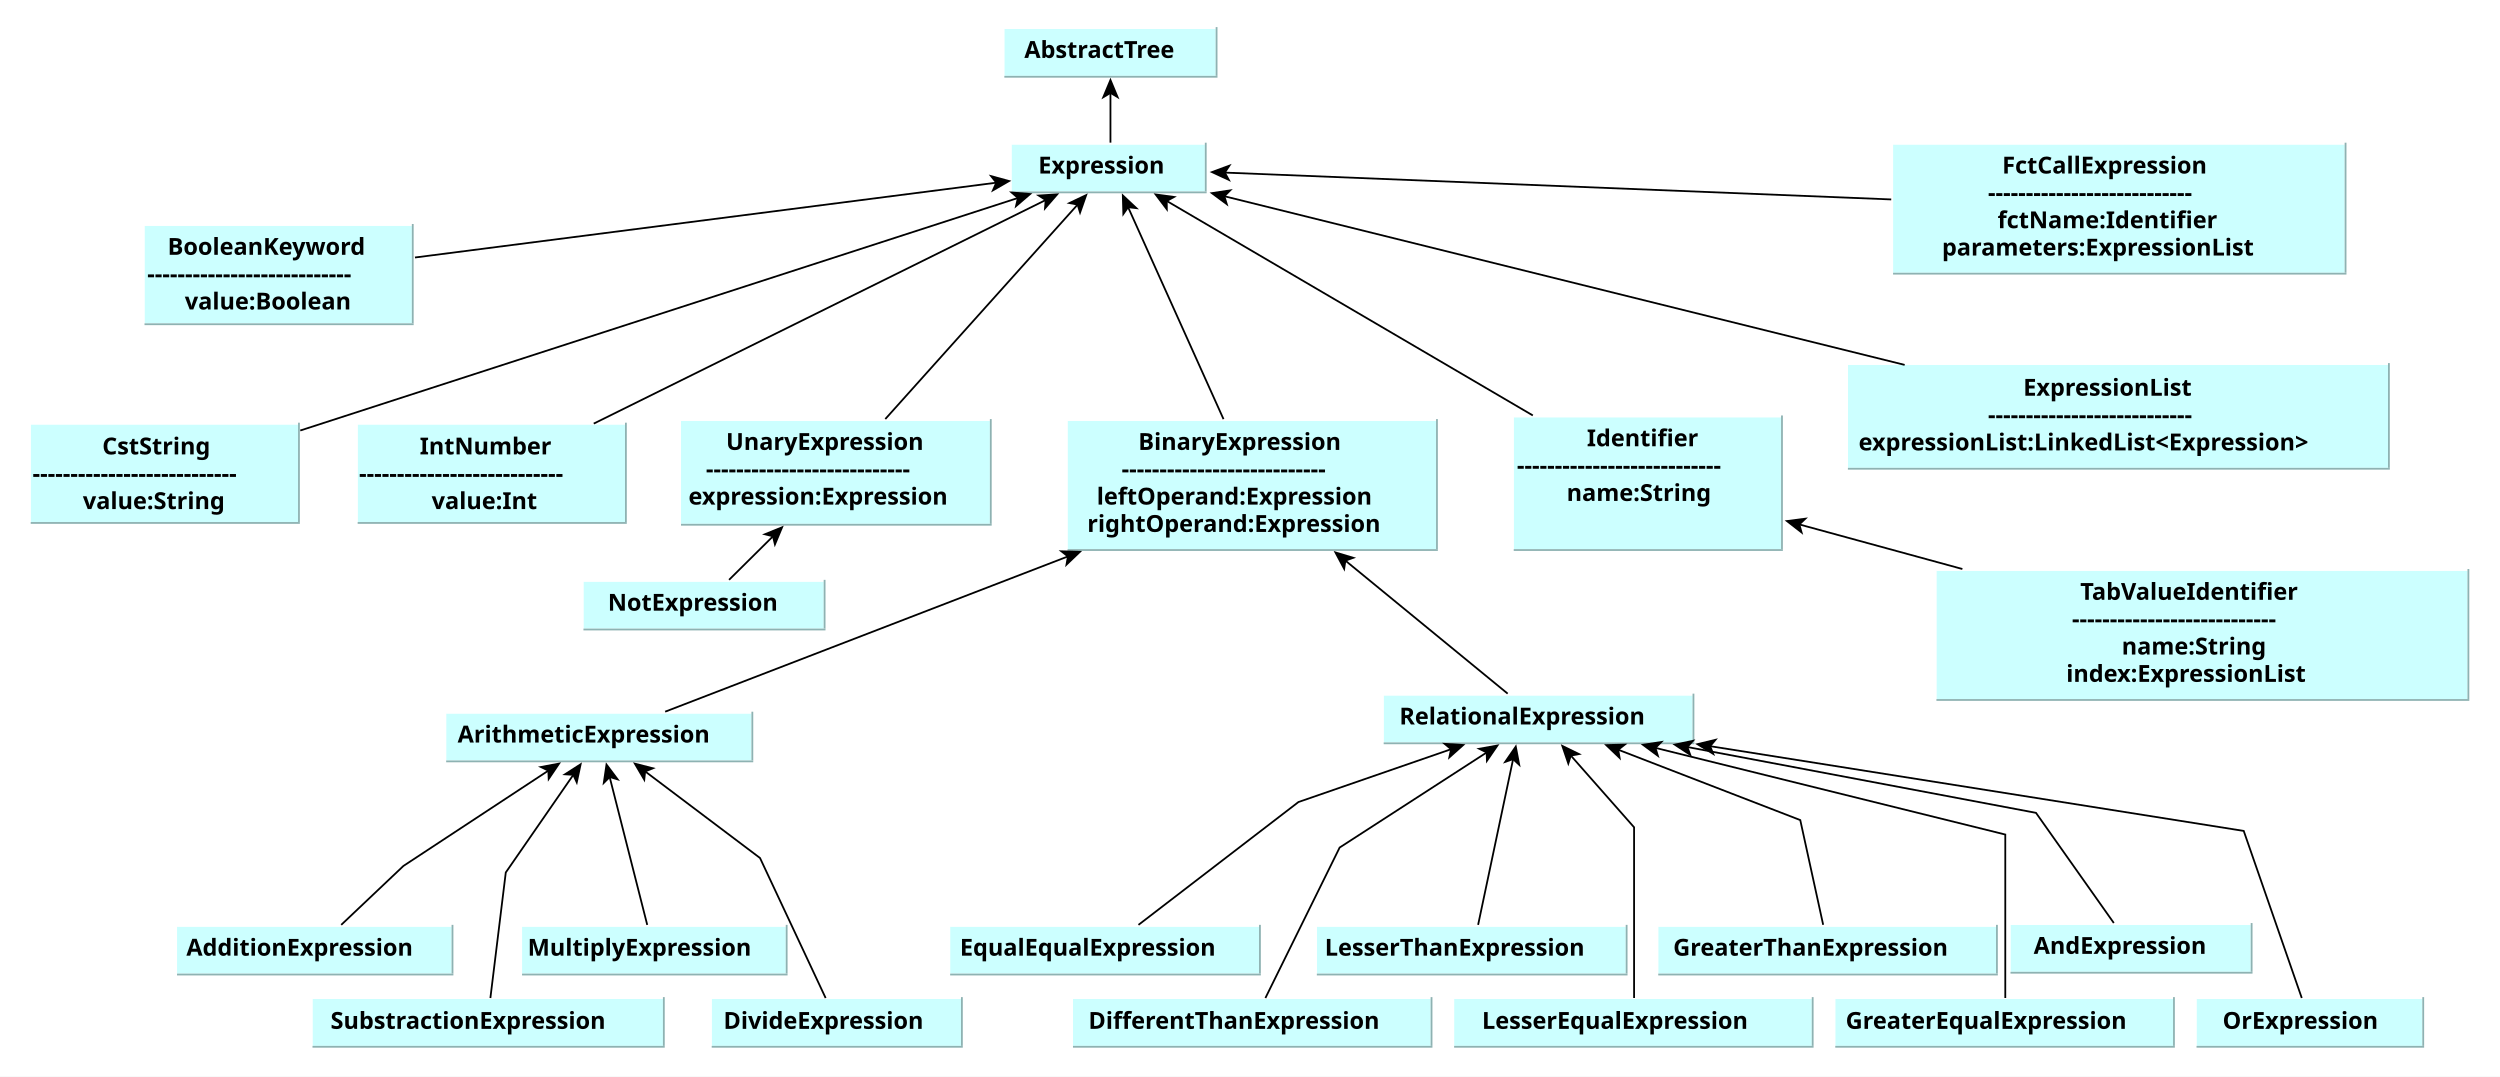
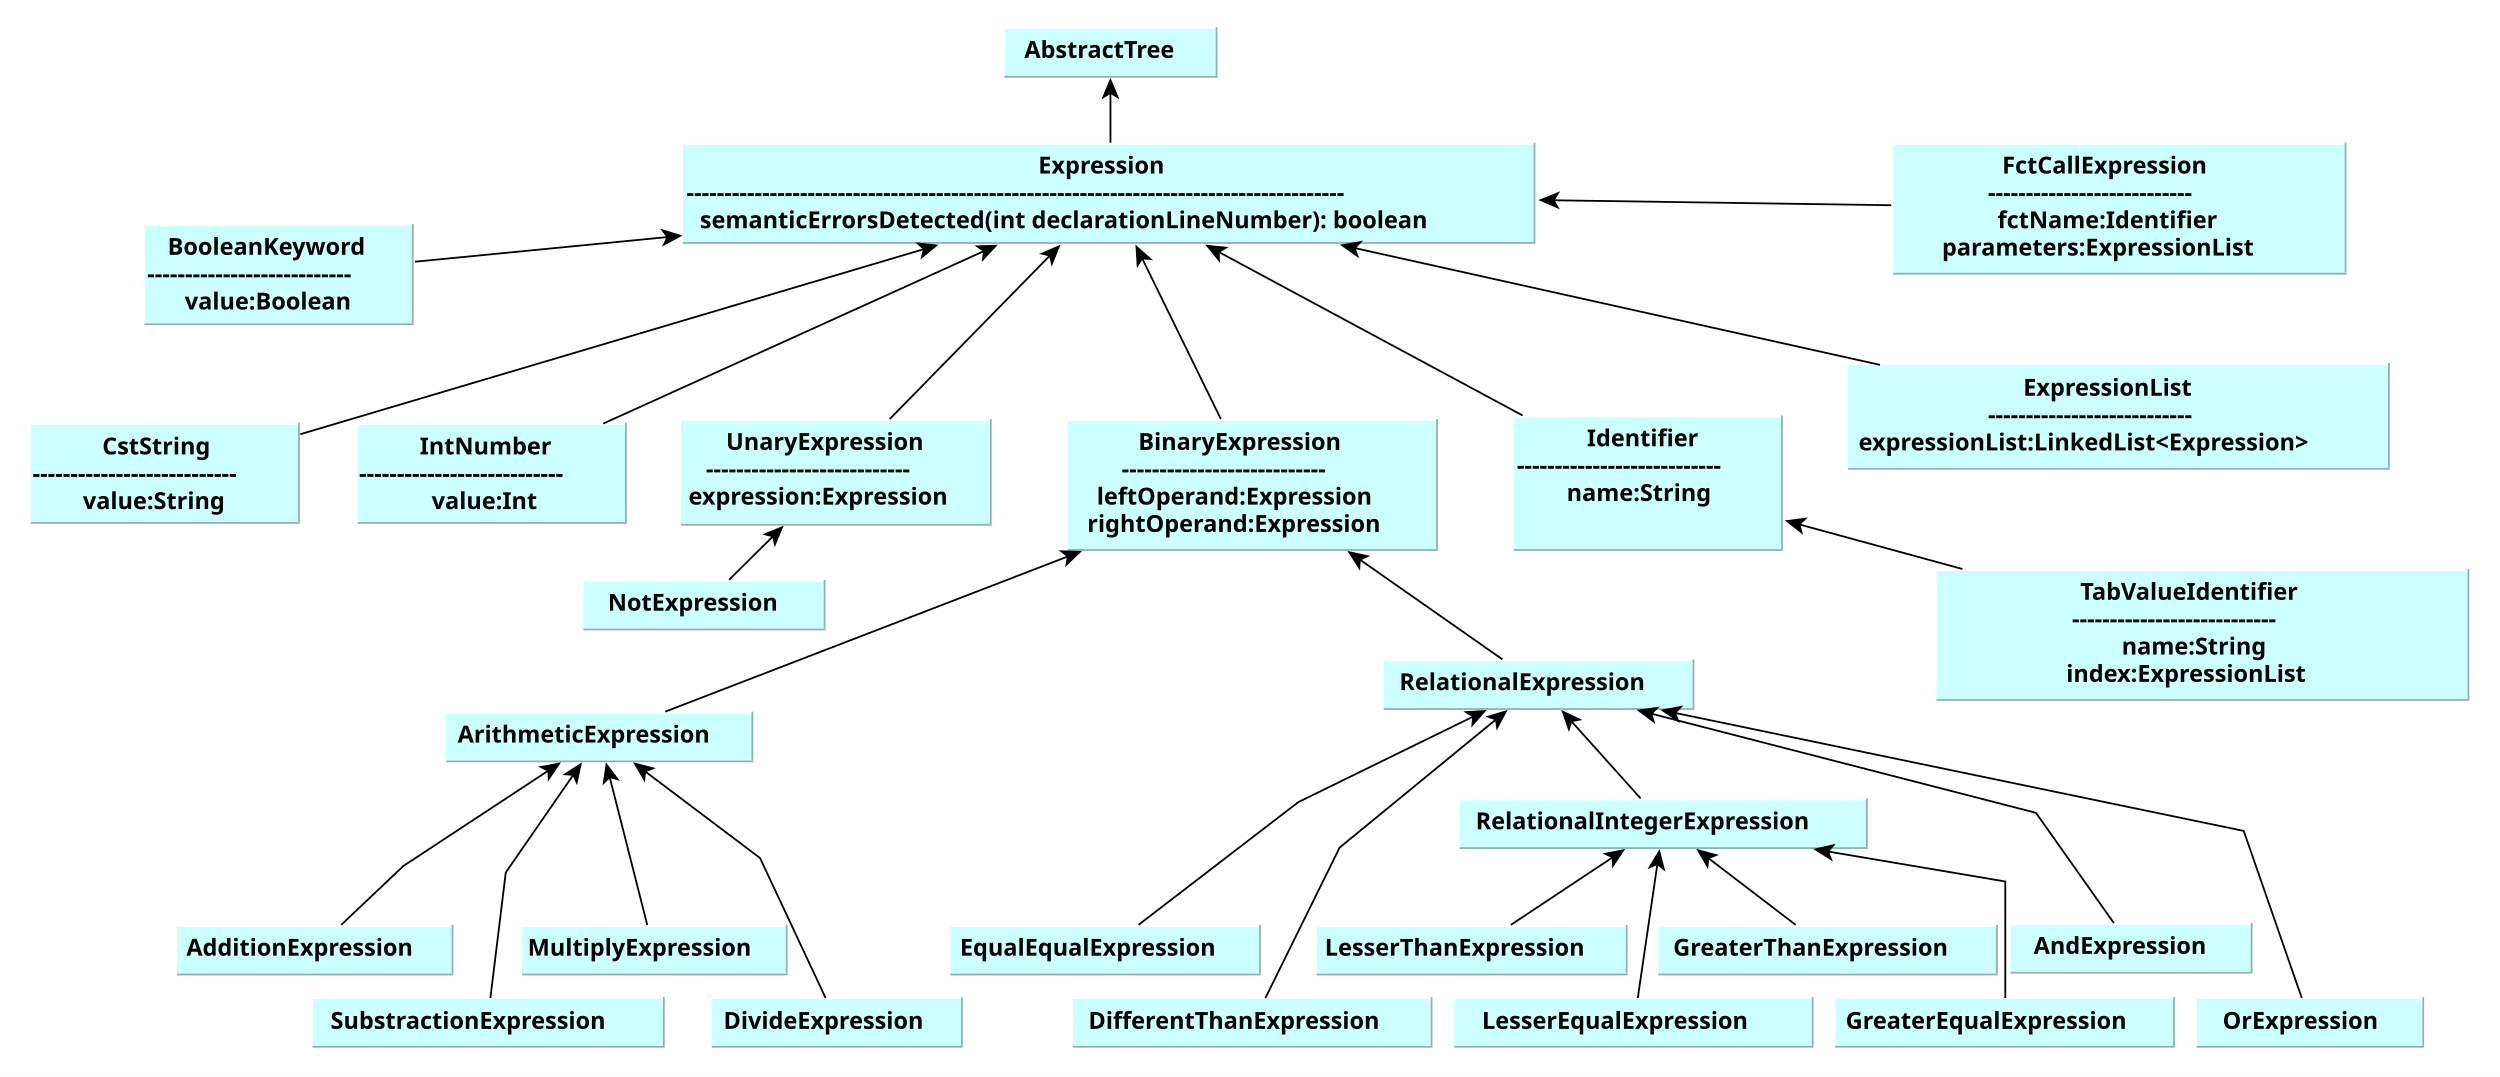
<svg xmlns="http://www.w3.org/2000/svg" fill-opacity="1" color-rendering="auto" color-interpolation="auto" text-rendering="auto" stroke="black" stroke-linecap="square" width="1384" stroke-miterlimit="10" shape-rendering="auto" stroke-opacity="1" fill="black" stroke-dasharray="none" font-weight="normal" stroke-width="1" height="596" font-family="'Dialog'" font-style="normal" stroke-linejoin="miter" font-size="12px" stroke-dashoffset="0" image-rendering="auto">
  <defs id="genericDefs" />
  <g>
    <defs id="defs1">
      <clipPath clipPathUnits="userSpaceOnUse" id="clipPath1">
        <path d="M0 0 L1384 0 L1384 596 L0 596 L0 0 Z" />
      </clipPath>
      <clipPath clipPathUnits="userSpaceOnUse" id="clipPath2">
        <path d="M-355 54 L1029 54 L1029 650 L-355 650 L-355 54 Z" />
      </clipPath>
      <clipPath clipPathUnits="userSpaceOnUse" id="clipPath3">
        <path d="M200 69 L200 97 L319 97 L319 69 Z" />
      </clipPath>
      <clipPath clipPathUnits="userSpaceOnUse" id="clipPath4">
-         <path d="M204 133 L204 161 L313 161 L313 133 Z" />
+         <path d="M22 133 L22 189 L495 189 L495 133 Z" />
      </clipPath>
      <clipPath clipPathUnits="userSpaceOnUse" id="clipPath5">
        <path d="M-158 288 L-158 344 L-8 344 L-8 288 Z" />
      </clipPath>
      <clipPath clipPathUnits="userSpaceOnUse" id="clipPath6">
        <path d="M-109 448 L-109 476 L62 476 L62 448 Z" />
      </clipPath>
      <clipPath clipPathUnits="userSpaceOnUse" id="clipPath7">
        <path d="M-258 566 L-258 594 L-104 594 L-104 566 Z" />
      </clipPath>
      <clipPath clipPathUnits="userSpaceOnUse" id="clipPath8">
        <path d="M-183 606 L-183 634 L13 634 L13 606 Z" />
      </clipPath>
      <clipPath clipPathUnits="userSpaceOnUse" id="clipPath9">
        <path d="M235 286 L235 359 L441 359 L441 286 Z" />
      </clipPath>
      <clipPath clipPathUnits="userSpaceOnUse" id="clipPath10">
        <path d="M482 284 L482 359 L632 359 L632 284 Z" />
      </clipPath>
      <clipPath clipPathUnits="userSpaceOnUse" id="clipPath11">
-         <path d="M410 438 L410 466 L583 466 L583 438 Z" />
+         <path d="M410 419 L410 447 L583 447 L583 419 Z" />
      </clipPath>
      <clipPath clipPathUnits="userSpaceOnUse" id="clipPath12">
        <path d="M-67 566 L-67 594 L81 594 L81 566 Z" />
      </clipPath>
      <clipPath clipPathUnits="userSpaceOnUse" id="clipPath13">
        <path d="M38 606 L38 634 L178 634 L178 606 Z" />
      </clipPath>
      <clipPath clipPathUnits="userSpaceOnUse" id="clipPath14">
        <path d="M170 566 L170 594 L343 594 L343 566 Z" />
      </clipPath>
      <clipPath clipPathUnits="userSpaceOnUse" id="clipPath15">
        <path d="M238 606 L238 634 L438 634 L438 606 Z" />
      </clipPath>
      <clipPath clipPathUnits="userSpaceOnUse" id="clipPath16">
        <path d="M373 566 L373 594 L546 594 L546 566 Z" />
      </clipPath>
      <clipPath clipPathUnits="userSpaceOnUse" id="clipPath17">
        <path d="M449 606 L449 634 L649 634 L649 606 Z" />
      </clipPath>
      <clipPath clipPathUnits="userSpaceOnUse" id="clipPath18">
        <path d="M562 566 L562 594 L751 594 L751 566 Z" />
      </clipPath>
      <clipPath clipPathUnits="userSpaceOnUse" id="clipPath19">
        <path d="M660 606 L660 634 L849 634 L849 606 Z" />
      </clipPath>
      <clipPath clipPathUnits="userSpaceOnUse" id="clipPath20">
        <path d="M21 286 L21 345 L194 345 L194 286 Z" />
      </clipPath>
      <clipPath clipPathUnits="userSpaceOnUse" id="clipPath21">
        <path d="M-33 375 L-33 403 L102 403 L102 375 Z" />
      </clipPath>
      <clipPath clipPathUnits="userSpaceOnUse" id="clipPath22">
        <path d="M757 565 L757 593 L892 593 L892 565 Z" />
      </clipPath>
      <clipPath clipPathUnits="userSpaceOnUse" id="clipPath23">
        <path d="M860 606 L860 634 L987 634 L987 606 Z" />
      </clipPath>
      <clipPath clipPathUnits="userSpaceOnUse" id="clipPath24">
        <path d="M-339 288 L-339 344 L-189 344 L-189 288 Z" />
      </clipPath>
      <clipPath clipPathUnits="userSpaceOnUse" id="clipPath25">
        <path d="M716 369 L716 442 L1012 442 L1012 369 Z" />
      </clipPath>
      <clipPath clipPathUnits="userSpaceOnUse" id="clipPath26">
        <path d="M667 255 L667 314 L968 314 L968 255 Z" />
      </clipPath>
      <clipPath clipPathUnits="userSpaceOnUse" id="clipPath27">
        <path d="M-276 178 L-276 234 L-126 234 L-126 178 Z" />
      </clipPath>
      <clipPath clipPathUnits="userSpaceOnUse" id="clipPath28">
        <path d="M692 133 L692 206 L944 206 L944 133 Z" />
+       </clipPath>
+       <clipPath clipPathUnits="userSpaceOnUse" id="clipPath29">
+         <path d="M452 496 L452 524 L679 524 L679 496 Z" />
      </clipPath>
    </defs>
    <g fill="white" text-rendering="geometricPrecision" shape-rendering="geometricPrecision" transform="translate(355,-54)" stroke="white">
      <rect x="-355" width="1384" height="596" y="54" clip-path="url(#clipPath2)" stroke="none" />
    </g>
    <g fill="rgb(204,255,255)" text-rendering="geometricPrecision" shape-rendering="geometricPrecision" transform="matrix(1,0,0,1,355,-54)" stroke="rgb(204,255,255)">
      <rect x="201" width="117" height="26" y="70" clip-path="url(#clipPath2)" stroke="none" />
      <rect x="200" y="69" clip-path="url(#clipPath2)" fill="white" width="1" height="28" stroke="none" />
      <rect x="201" y="69" clip-path="url(#clipPath2)" fill="white" width="117" height="1" stroke="none" />
      <rect x="201" y="96" clip-path="url(#clipPath2)" fill="rgb(142,178,178)" width="118" height="1" stroke="none" />
      <rect x="318" y="69" clip-path="url(#clipPath2)" fill="rgb(142,178,178)" width="1" height="27" stroke="none" />
    </g>
    <g font-size="13px" stroke-linecap="butt" transform="matrix(1,0,0,1,355,-54)" text-rendering="geometricPrecision" font-family="sans-serif" shape-rendering="geometricPrecision" font-weight="bold" stroke-miterlimit="1.45">
      <text x="212.082" xml:space="preserve" y="86.067" clip-path="url(#clipPath3)" stroke="none">AbstractTree</text>
    </g>
    <g fill="rgb(204,255,255)" text-rendering="geometricPrecision" shape-rendering="geometricPrecision" transform="matrix(1,0,0,1,355,-54)" stroke="rgb(204,255,255)">
-       <rect x="205" width="107" height="26" y="134" clip-path="url(#clipPath2)" stroke="none" />
-       <rect x="204" y="133" clip-path="url(#clipPath2)" fill="white" width="1" height="28" stroke="none" />
-       <rect x="205" y="133" clip-path="url(#clipPath2)" fill="white" width="107" height="1" stroke="none" />
-       <rect x="205" y="160" clip-path="url(#clipPath2)" fill="rgb(142,178,178)" width="108" height="1" stroke="none" />
-       <rect x="312" y="133" clip-path="url(#clipPath2)" fill="rgb(142,178,178)" width="1" height="27" stroke="none" />
+       <rect x="23" width="471" height="54" y="134" clip-path="url(#clipPath2)" stroke="none" />
+       <rect x="22" y="133" clip-path="url(#clipPath2)" fill="white" width="1" height="56" stroke="none" />
+       <rect x="23" y="133" clip-path="url(#clipPath2)" fill="white" width="471" height="1" stroke="none" />
+       <rect x="23" y="188" clip-path="url(#clipPath2)" fill="rgb(142,178,178)" width="472" height="1" stroke="none" />
+       <rect x="494" y="133" clip-path="url(#clipPath2)" fill="rgb(142,178,178)" width="1" height="55" stroke="none" />
    </g>
    <g font-size="13px" stroke-linecap="butt" transform="matrix(1,0,0,1,355,-54)" text-rendering="geometricPrecision" font-family="sans-serif" shape-rendering="geometricPrecision" font-weight="bold" stroke-miterlimit="1.45">
      <text x="219.792" xml:space="preserve" y="150.067" clip-path="url(#clipPath4)" stroke="none">Expression</text>
+       <text x="25.045" xml:space="preserve" y="165.2" clip-path="url(#clipPath4)" stroke="none">---------------------------------------------------------------------------------------</text>
+       <text x="32.44" xml:space="preserve" y="180.333" clip-path="url(#clipPath4)" stroke="none">semanticErrorsDetected(int declarationLineNumber): boolean</text>
    </g>
    <g fill="rgb(204,255,255)" text-rendering="geometricPrecision" shape-rendering="geometricPrecision" transform="matrix(1,0,0,1,355,-54)" stroke="rgb(204,255,255)">
      <rect x="-157" width="148" height="54" y="289" clip-path="url(#clipPath2)" stroke="none" />
      <rect x="-158" y="288" clip-path="url(#clipPath2)" fill="white" width="1" height="56" stroke="none" />
      <rect x="-157" y="288" clip-path="url(#clipPath2)" fill="white" width="148" height="1" stroke="none" />
      <rect x="-157" y="343" clip-path="url(#clipPath2)" fill="rgb(142,178,178)" width="149" height="1" stroke="none" />
      <rect x="-9" y="288" clip-path="url(#clipPath2)" fill="rgb(142,178,178)" width="1" height="55" stroke="none" />
    </g>
    <g font-size="13px" stroke-linecap="butt" transform="matrix(1,0,0,1,355,-54)" text-rendering="geometricPrecision" font-family="sans-serif" shape-rendering="geometricPrecision" font-weight="bold" stroke-miterlimit="1.45">
      <text x="-122.655" xml:space="preserve" y="305.567" clip-path="url(#clipPath5)" stroke="none">IntNumber</text>
      <text x="-156.234" xml:space="preserve" y="320.7" clip-path="url(#clipPath5)" stroke="none">---------------------------</text>
      <text x="-116.035" xml:space="preserve" y="335.832" clip-path="url(#clipPath5)" stroke="none">value:Int</text>
    </g>
    <g fill="rgb(204,255,255)" text-rendering="geometricPrecision" shape-rendering="geometricPrecision" transform="matrix(1,0,0,1,355,-54)" stroke="rgb(204,255,255)">
      <rect x="-108" width="169" height="26" y="449" clip-path="url(#clipPath2)" stroke="none" />
      <rect x="-109" y="448" clip-path="url(#clipPath2)" fill="white" width="1" height="28" stroke="none" />
      <rect x="-108" y="448" clip-path="url(#clipPath2)" fill="white" width="169" height="1" stroke="none" />
      <rect x="-108" y="475" clip-path="url(#clipPath2)" fill="rgb(142,178,178)" width="170" height="1" stroke="none" />
      <rect x="61" y="448" clip-path="url(#clipPath2)" fill="rgb(142,178,178)" width="1" height="27" stroke="none" />
    </g>
    <g font-size="13px" stroke-linecap="butt" transform="matrix(1,0,0,1,355,-54)" text-rendering="geometricPrecision" font-family="sans-serif" shape-rendering="geometricPrecision" font-weight="bold" stroke-miterlimit="1.45">
      <text x="-101.652" xml:space="preserve" y="465.067" clip-path="url(#clipPath6)" stroke="none">ArithmeticExpression</text>
    </g>
    <g fill="rgb(204,255,255)" text-rendering="geometricPrecision" shape-rendering="geometricPrecision" transform="matrix(1,0,0,1,355,-54)" stroke="rgb(204,255,255)">
      <rect x="-257" width="152" height="26" y="567" clip-path="url(#clipPath2)" stroke="none" />
      <rect x="-258" y="566" clip-path="url(#clipPath2)" fill="white" width="1" height="28" stroke="none" />
      <rect x="-257" y="566" clip-path="url(#clipPath2)" fill="white" width="152" height="1" stroke="none" />
      <rect x="-257" y="593" clip-path="url(#clipPath2)" fill="rgb(142,178,178)" width="153" height="1" stroke="none" />
      <rect x="-105" y="566" clip-path="url(#clipPath2)" fill="rgb(142,178,178)" width="1" height="27" stroke="none" />
    </g>
    <g font-size="13px" stroke-linecap="butt" transform="matrix(1,0,0,1,355,-54)" text-rendering="geometricPrecision" font-family="sans-serif" shape-rendering="geometricPrecision" font-weight="bold" stroke-miterlimit="1.45">
      <text x="-251.831" xml:space="preserve" y="583.067" clip-path="url(#clipPath7)" stroke="none">AdditionExpression</text>
    </g>
    <g fill="rgb(204,255,255)" text-rendering="geometricPrecision" shape-rendering="geometricPrecision" transform="matrix(1,0,0,1,355,-54)" stroke="rgb(204,255,255)">
      <rect x="-182" width="194" height="26" y="607" clip-path="url(#clipPath2)" stroke="none" />
      <rect x="-183" y="606" clip-path="url(#clipPath2)" fill="white" width="1" height="28" stroke="none" />
      <rect x="-182" y="606" clip-path="url(#clipPath2)" fill="white" width="194" height="1" stroke="none" />
      <rect x="-182" y="633" clip-path="url(#clipPath2)" fill="rgb(142,178,178)" width="195" height="1" stroke="none" />
      <rect x="12" y="606" clip-path="url(#clipPath2)" fill="rgb(142,178,178)" width="1" height="27" stroke="none" />
    </g>
    <g font-size="13px" stroke-linecap="butt" transform="matrix(1,0,0,1,355,-54)" text-rendering="geometricPrecision" font-family="sans-serif" shape-rendering="geometricPrecision" font-weight="bold" stroke-miterlimit="1.45">
      <text x="-172.009" xml:space="preserve" y="623.567" clip-path="url(#clipPath8)" stroke="none">SubstractionExpression</text>
    </g>
    <g fill="rgb(204,255,255)" text-rendering="geometricPrecision" shape-rendering="geometricPrecision" transform="matrix(1,0,0,1,355,-54)" stroke="rgb(204,255,255)">
      <rect x="236" width="204" height="71" y="287" clip-path="url(#clipPath2)" stroke="none" />
      <rect x="235" y="286" clip-path="url(#clipPath2)" fill="white" width="1" height="73" stroke="none" />
      <rect x="236" y="286" clip-path="url(#clipPath2)" fill="white" width="204" height="1" stroke="none" />
      <rect x="236" y="358" clip-path="url(#clipPath2)" fill="rgb(142,178,178)" width="205" height="1" stroke="none" />
      <rect x="440" y="286" clip-path="url(#clipPath2)" fill="rgb(142,178,178)" width="1" height="72" stroke="none" />
    </g>
    <g font-size="13px" stroke-linecap="butt" transform="matrix(1,0,0,1,355,-54)" text-rendering="geometricPrecision" font-family="sans-serif" shape-rendering="geometricPrecision" font-weight="bold" stroke-miterlimit="1.45">
      <text x="275.153" xml:space="preserve" y="303.067" clip-path="url(#clipPath9)" stroke="none">BinaryExpression</text>
      <text x="265.911" xml:space="preserve" y="318.2" clip-path="url(#clipPath9)" stroke="none">---------------------------</text>
      <text x="252.162" xml:space="preserve" y="333.332" clip-path="url(#clipPath9)" stroke="none">leftOperand:Expression</text>
      <text x="246.912" xml:space="preserve" y="348.465" clip-path="url(#clipPath9)" stroke="none">rightOperand:Expression</text>
    </g>
    <g fill="rgb(204,255,255)" text-rendering="geometricPrecision" shape-rendering="geometricPrecision" transform="matrix(1,0,0,1,355,-54)" stroke="rgb(204,255,255)">
      <rect x="483" width="148" height="73" y="285" clip-path="url(#clipPath2)" stroke="none" />
      <rect x="482" y="284" clip-path="url(#clipPath2)" fill="white" width="1" height="75" stroke="none" />
      <rect x="483" y="284" clip-path="url(#clipPath2)" fill="white" width="148" height="1" stroke="none" />
      <rect x="483" y="358" clip-path="url(#clipPath2)" fill="rgb(142,178,178)" width="149" height="1" stroke="none" />
      <rect x="631" y="284" clip-path="url(#clipPath2)" fill="rgb(142,178,178)" width="1" height="74" stroke="none" />
    </g>
    <g font-size="13px" stroke-linecap="butt" transform="matrix(1,0,0,1,355,-54)" text-rendering="geometricPrecision" font-family="sans-serif" shape-rendering="geometricPrecision" font-weight="bold" stroke-miterlimit="1.45">
      <text x="523.483" xml:space="preserve" y="301.067" clip-path="url(#clipPath10)" stroke="none">Identifier</text>
      <text x="484.756" xml:space="preserve" y="316.2" clip-path="url(#clipPath10)" stroke="none">---------------------------</text>
      <text x="512.298" xml:space="preserve" y="331.332" clip-path="url(#clipPath10)" stroke="none">name:String</text>
    </g>
    <g fill="rgb(204,255,255)" text-rendering="geometricPrecision" shape-rendering="geometricPrecision" transform="matrix(1,0,0,1,355,-54)" stroke="rgb(204,255,255)">
-       <rect x="411" width="171" height="26" y="439" clip-path="url(#clipPath2)" stroke="none" />
-       <rect x="410" y="438" clip-path="url(#clipPath2)" fill="white" width="1" height="28" stroke="none" />
-       <rect x="411" y="438" clip-path="url(#clipPath2)" fill="white" width="171" height="1" stroke="none" />
-       <rect x="411" y="465" clip-path="url(#clipPath2)" fill="rgb(142,178,178)" width="172" height="1" stroke="none" />
-       <rect x="582" y="438" clip-path="url(#clipPath2)" fill="rgb(142,178,178)" width="1" height="27" stroke="none" />
-     </g>
-     <g font-size="13px" stroke-linecap="butt" transform="matrix(1,0,0,1,355,-54)" text-rendering="geometricPrecision" font-family="sans-serif" shape-rendering="geometricPrecision" font-weight="bold" stroke-miterlimit="1.45">
-       <text x="419.696" xml:space="preserve" y="455.067" clip-path="url(#clipPath11)" stroke="none">RelationalExpression</text>
+       <rect x="411" width="171" height="26" y="420" clip-path="url(#clipPath2)" stroke="none" />
+       <rect x="410" y="419" clip-path="url(#clipPath2)" fill="white" width="1" height="28" stroke="none" />
+       <rect x="411" y="419" clip-path="url(#clipPath2)" fill="white" width="171" height="1" stroke="none" />
+       <rect x="411" y="446" clip-path="url(#clipPath2)" fill="rgb(142,178,178)" width="172" height="1" stroke="none" />
+       <rect x="582" y="419" clip-path="url(#clipPath2)" fill="rgb(142,178,178)" width="1" height="27" stroke="none" />
+     </g>
+     <g font-size="13px" stroke-linecap="butt" transform="matrix(1,0,0,1,355,-54)" text-rendering="geometricPrecision" font-family="sans-serif" shape-rendering="geometricPrecision" font-weight="bold" stroke-miterlimit="1.45">
+       <text x="419.696" xml:space="preserve" y="436.067" clip-path="url(#clipPath11)" stroke="none">RelationalExpression</text>
    </g>
    <g fill="rgb(204,255,255)" text-rendering="geometricPrecision" shape-rendering="geometricPrecision" transform="matrix(1,0,0,1,355,-54)" stroke="rgb(204,255,255)">
      <rect x="-66" width="146" height="26" y="567" clip-path="url(#clipPath2)" stroke="none" />
      <rect x="-67" y="566" clip-path="url(#clipPath2)" fill="white" width="1" height="28" stroke="none" />
      <rect x="-66" y="566" clip-path="url(#clipPath2)" fill="white" width="146" height="1" stroke="none" />
      <rect x="-66" y="593" clip-path="url(#clipPath2)" fill="rgb(142,178,178)" width="147" height="1" stroke="none" />
      <rect x="80" y="566" clip-path="url(#clipPath2)" fill="rgb(142,178,178)" width="1" height="27" stroke="none" />
    </g>
    <g font-size="13px" stroke-linecap="butt" transform="matrix(1,0,0,1,355,-54)" text-rendering="geometricPrecision" font-family="sans-serif" shape-rendering="geometricPrecision" font-weight="bold" stroke-miterlimit="1.45">
      <text x="-62.868" xml:space="preserve" y="583.067" clip-path="url(#clipPath12)" stroke="none">MultiplyExpression</text>
    </g>
    <g fill="rgb(204,255,255)" text-rendering="geometricPrecision" shape-rendering="geometricPrecision" transform="matrix(1,0,0,1,355,-54)" stroke="rgb(204,255,255)">
      <rect x="39" width="138" height="26" y="607" clip-path="url(#clipPath2)" stroke="none" />
      <rect x="38" y="606" clip-path="url(#clipPath2)" fill="white" width="1" height="28" stroke="none" />
      <rect x="39" y="606" clip-path="url(#clipPath2)" fill="white" width="138" height="1" stroke="none" />
      <rect x="39" y="633" clip-path="url(#clipPath2)" fill="rgb(142,178,178)" width="139" height="1" stroke="none" />
      <rect x="177" y="606" clip-path="url(#clipPath2)" fill="rgb(142,178,178)" width="1" height="27" stroke="none" />
    </g>
    <g font-size="13px" stroke-linecap="butt" transform="matrix(1,0,0,1,355,-54)" text-rendering="geometricPrecision" font-family="sans-serif" shape-rendering="geometricPrecision" font-weight="bold" stroke-miterlimit="1.45">
      <text x="45.522" xml:space="preserve" y="623.567" clip-path="url(#clipPath13)" stroke="none">DivideExpression</text>
    </g>
    <g fill="rgb(204,255,255)" text-rendering="geometricPrecision" shape-rendering="geometricPrecision" transform="matrix(1,0,0,1,355,-54)" stroke="rgb(204,255,255)">
      <rect x="171" width="171" height="26" y="567" clip-path="url(#clipPath2)" stroke="none" />
      <rect x="170" y="566" clip-path="url(#clipPath2)" fill="white" width="1" height="28" stroke="none" />
      <rect x="171" y="566" clip-path="url(#clipPath2)" fill="white" width="171" height="1" stroke="none" />
      <rect x="171" y="593" clip-path="url(#clipPath2)" fill="rgb(142,178,178)" width="172" height="1" stroke="none" />
      <rect x="342" y="566" clip-path="url(#clipPath2)" fill="rgb(142,178,178)" width="1" height="27" stroke="none" />
    </g>
    <g font-size="13px" stroke-linecap="butt" transform="matrix(1,0,0,1,355,-54)" text-rendering="geometricPrecision" font-family="sans-serif" shape-rendering="geometricPrecision" font-weight="bold" stroke-miterlimit="1.45">
      <text x="176.397" xml:space="preserve" y="583.067" clip-path="url(#clipPath14)" stroke="none">EqualEqualExpression</text>
    </g>
    <g fill="rgb(204,255,255)" text-rendering="geometricPrecision" shape-rendering="geometricPrecision" transform="matrix(1,0,0,1,355,-54)" stroke="rgb(204,255,255)">
      <rect x="239" width="198" height="26" y="607" clip-path="url(#clipPath2)" stroke="none" />
      <rect x="238" y="606" clip-path="url(#clipPath2)" fill="white" width="1" height="28" stroke="none" />
      <rect x="239" y="606" clip-path="url(#clipPath2)" fill="white" width="198" height="1" stroke="none" />
      <rect x="239" y="633" clip-path="url(#clipPath2)" fill="rgb(142,178,178)" width="199" height="1" stroke="none" />
      <rect x="437" y="606" clip-path="url(#clipPath2)" fill="rgb(142,178,178)" width="1" height="27" stroke="none" />
    </g>
    <g font-size="13px" stroke-linecap="butt" transform="matrix(1,0,0,1,355,-54)" text-rendering="geometricPrecision" font-family="sans-serif" shape-rendering="geometricPrecision" font-weight="bold" stroke-miterlimit="1.45">
      <text x="247.555" xml:space="preserve" y="623.567" clip-path="url(#clipPath15)" stroke="none">DifferentThanExpression</text>
    </g>
    <g fill="rgb(204,255,255)" text-rendering="geometricPrecision" shape-rendering="geometricPrecision" transform="matrix(1,0,0,1,355,-54)" stroke="rgb(204,255,255)">
      <rect x="374" width="171" height="26" y="567" clip-path="url(#clipPath2)" stroke="none" />
      <rect x="373" y="566" clip-path="url(#clipPath2)" fill="white" width="1" height="28" stroke="none" />
      <rect x="374" y="566" clip-path="url(#clipPath2)" fill="white" width="171" height="1" stroke="none" />
      <rect x="374" y="593" clip-path="url(#clipPath2)" fill="rgb(142,178,178)" width="172" height="1" stroke="none" />
      <rect x="545" y="566" clip-path="url(#clipPath2)" fill="rgb(142,178,178)" width="1" height="27" stroke="none" />
    </g>
    <g font-size="13px" stroke-linecap="butt" transform="matrix(1,0,0,1,355,-54)" text-rendering="geometricPrecision" font-family="sans-serif" shape-rendering="geometricPrecision" font-weight="bold" stroke-miterlimit="1.45">
      <text x="378.389" xml:space="preserve" y="583.067" clip-path="url(#clipPath16)" stroke="none">LesserThanExpression</text>
    </g>
    <g fill="rgb(204,255,255)" text-rendering="geometricPrecision" shape-rendering="geometricPrecision" transform="matrix(1,0,0,1,355,-54)" stroke="rgb(204,255,255)">
      <rect x="450" width="198" height="26" y="607" clip-path="url(#clipPath2)" stroke="none" />
      <rect x="449" y="606" clip-path="url(#clipPath2)" fill="white" width="1" height="28" stroke="none" />
      <rect x="450" y="606" clip-path="url(#clipPath2)" fill="white" width="198" height="1" stroke="none" />
      <rect x="450" y="633" clip-path="url(#clipPath2)" fill="rgb(142,178,178)" width="199" height="1" stroke="none" />
      <rect x="648" y="606" clip-path="url(#clipPath2)" fill="rgb(142,178,178)" width="1" height="27" stroke="none" />
    </g>
    <g font-size="13px" stroke-linecap="butt" transform="matrix(1,0,0,1,355,-54)" text-rendering="geometricPrecision" font-family="sans-serif" shape-rendering="geometricPrecision" font-weight="bold" stroke-miterlimit="1.45">
      <text x="465.43" xml:space="preserve" y="623.567" clip-path="url(#clipPath17)" stroke="none">LesserEqualExpression</text>
    </g>
    <g fill="rgb(204,255,255)" text-rendering="geometricPrecision" shape-rendering="geometricPrecision" transform="matrix(1,0,0,1,355,-54)" stroke="rgb(204,255,255)">
      <rect x="563" width="187" height="26" y="567" clip-path="url(#clipPath2)" stroke="none" />
      <rect x="562" y="566" clip-path="url(#clipPath2)" fill="white" width="1" height="28" stroke="none" />
      <rect x="563" y="566" clip-path="url(#clipPath2)" fill="white" width="187" height="1" stroke="none" />
      <rect x="563" y="593" clip-path="url(#clipPath2)" fill="rgb(142,178,178)" width="188" height="1" stroke="none" />
      <rect x="750" y="566" clip-path="url(#clipPath2)" fill="rgb(142,178,178)" width="1" height="27" stroke="none" />
    </g>
    <g font-size="13px" stroke-linecap="butt" transform="matrix(1,0,0,1,355,-54)" text-rendering="geometricPrecision" font-family="sans-serif" shape-rendering="geometricPrecision" font-weight="bold" stroke-miterlimit="1.45">
      <text x="571.285" xml:space="preserve" y="583.067" clip-path="url(#clipPath18)" stroke="none">GreaterThanExpression</text>
    </g>
    <g fill="rgb(204,255,255)" text-rendering="geometricPrecision" shape-rendering="geometricPrecision" transform="matrix(1,0,0,1,355,-54)" stroke="rgb(204,255,255)">
      <rect x="661" width="187" height="26" y="607" clip-path="url(#clipPath2)" stroke="none" />
      <rect x="660" y="606" clip-path="url(#clipPath2)" fill="white" width="1" height="28" stroke="none" />
      <rect x="661" y="606" clip-path="url(#clipPath2)" fill="white" width="187" height="1" stroke="none" />
      <rect x="661" y="633" clip-path="url(#clipPath2)" fill="rgb(142,178,178)" width="188" height="1" stroke="none" />
      <rect x="848" y="606" clip-path="url(#clipPath2)" fill="rgb(142,178,178)" width="1" height="27" stroke="none" />
    </g>
    <g font-size="13px" stroke-linecap="butt" transform="matrix(1,0,0,1,355,-54)" text-rendering="geometricPrecision" font-family="sans-serif" shape-rendering="geometricPrecision" font-weight="bold" stroke-miterlimit="1.45">
      <text x="666.775" xml:space="preserve" y="623.567" clip-path="url(#clipPath19)" stroke="none">GreaterEqualExpression</text>
    </g>
    <g fill="rgb(204,255,255)" text-rendering="geometricPrecision" shape-rendering="geometricPrecision" transform="matrix(1,0,0,1,355,-54)" stroke="rgb(204,255,255)">
      <rect x="22" width="171" height="57" y="287" clip-path="url(#clipPath2)" stroke="none" />
      <rect x="21" y="286" clip-path="url(#clipPath2)" fill="white" width="1" height="59" stroke="none" />
      <rect x="22" y="286" clip-path="url(#clipPath2)" fill="white" width="171" height="1" stroke="none" />
      <rect x="22" y="344" clip-path="url(#clipPath2)" fill="rgb(142,178,178)" width="172" height="1" stroke="none" />
      <rect x="193" y="286" clip-path="url(#clipPath2)" fill="rgb(142,178,178)" width="1" height="58" stroke="none" />
    </g>
    <g font-size="13px" stroke-linecap="butt" transform="matrix(1,0,0,1,355,-54)" text-rendering="geometricPrecision" font-family="sans-serif" shape-rendering="geometricPrecision" font-weight="bold" stroke-miterlimit="1.45">
      <text x="46.937" xml:space="preserve" y="303.067" clip-path="url(#clipPath20)" stroke="none">UnaryExpression</text>
      <text x="35.791" xml:space="preserve" y="318.2" clip-path="url(#clipPath20)" stroke="none">---------------------------</text>
      <text x="26.145" xml:space="preserve" y="333.332" clip-path="url(#clipPath20)" stroke="none">expression:Expression</text>
    </g>
    <g fill="rgb(204,255,255)" text-rendering="geometricPrecision" shape-rendering="geometricPrecision" transform="matrix(1,0,0,1,355,-54)" stroke="rgb(204,255,255)">
      <rect x="-32" width="133" height="26" y="376" clip-path="url(#clipPath2)" stroke="none" />
      <rect x="-33" y="375" clip-path="url(#clipPath2)" fill="white" width="1" height="28" stroke="none" />
      <rect x="-32" y="375" clip-path="url(#clipPath2)" fill="white" width="133" height="1" stroke="none" />
      <rect x="-32" y="402" clip-path="url(#clipPath2)" fill="rgb(142,178,178)" width="134" height="1" stroke="none" />
      <rect x="101" y="375" clip-path="url(#clipPath2)" fill="rgb(142,178,178)" width="1" height="27" stroke="none" />
    </g>
    <g font-size="13px" stroke-linecap="butt" transform="matrix(1,0,0,1,355,-54)" text-rendering="geometricPrecision" font-family="sans-serif" shape-rendering="geometricPrecision" font-weight="bold" stroke-miterlimit="1.45">
      <text x="-18.496" xml:space="preserve" y="392.067" clip-path="url(#clipPath21)" stroke="none">NotExpression</text>
    </g>
    <g fill="rgb(204,255,255)" text-rendering="geometricPrecision" shape-rendering="geometricPrecision" transform="matrix(1,0,0,1,355,-54)" stroke="rgb(204,255,255)">
      <rect x="758" width="133" height="26" y="566" clip-path="url(#clipPath2)" stroke="none" />
      <rect x="757" y="565" clip-path="url(#clipPath2)" fill="white" width="1" height="28" stroke="none" />
      <rect x="758" y="565" clip-path="url(#clipPath2)" fill="white" width="133" height="1" stroke="none" />
      <rect x="758" y="592" clip-path="url(#clipPath2)" fill="rgb(142,178,178)" width="134" height="1" stroke="none" />
      <rect x="891" y="565" clip-path="url(#clipPath2)" fill="rgb(142,178,178)" width="1" height="27" stroke="none" />
    </g>
    <g font-size="13px" stroke-linecap="butt" transform="matrix(1,0,0,1,355,-54)" text-rendering="geometricPrecision" font-family="sans-serif" shape-rendering="geometricPrecision" font-weight="bold" stroke-miterlimit="1.45">
      <text x="770.856" xml:space="preserve" y="582.067" clip-path="url(#clipPath22)" stroke="none">AndExpression</text>
    </g>
    <g fill="rgb(204,255,255)" text-rendering="geometricPrecision" shape-rendering="geometricPrecision" transform="matrix(1,0,0,1,355,-54)" stroke="rgb(204,255,255)">
      <rect x="861" width="125" height="26" y="607" clip-path="url(#clipPath2)" stroke="none" />
      <rect x="860" y="606" clip-path="url(#clipPath2)" fill="white" width="1" height="28" stroke="none" />
      <rect x="861" y="606" clip-path="url(#clipPath2)" fill="white" width="125" height="1" stroke="none" />
      <rect x="861" y="633" clip-path="url(#clipPath2)" fill="rgb(142,178,178)" width="126" height="1" stroke="none" />
      <rect x="986" y="606" clip-path="url(#clipPath2)" fill="rgb(142,178,178)" width="1" height="27" stroke="none" />
    </g>
    <g font-size="13px" stroke-linecap="butt" transform="matrix(1,0,0,1,355,-54)" text-rendering="geometricPrecision" font-family="sans-serif" shape-rendering="geometricPrecision" font-weight="bold" stroke-miterlimit="1.45">
      <text x="875.435" xml:space="preserve" y="623.567" clip-path="url(#clipPath23)" stroke="none">OrExpression</text>
    </g>
    <g fill="rgb(204,255,255)" text-rendering="geometricPrecision" shape-rendering="geometricPrecision" transform="matrix(1,0,0,1,355,-54)" stroke="rgb(204,255,255)">
      <rect x="-338" width="148" height="54" y="289" clip-path="url(#clipPath2)" stroke="none" />
      <rect x="-339" y="288" clip-path="url(#clipPath2)" fill="white" width="1" height="56" stroke="none" />
      <rect x="-338" y="288" clip-path="url(#clipPath2)" fill="white" width="148" height="1" stroke="none" />
      <rect x="-338" y="343" clip-path="url(#clipPath2)" fill="rgb(142,178,178)" width="149" height="1" stroke="none" />
      <rect x="-190" y="288" clip-path="url(#clipPath2)" fill="rgb(142,178,178)" width="1" height="55" stroke="none" />
    </g>
    <g font-size="13px" stroke-linecap="butt" transform="matrix(1,0,0,1,355,-54)" text-rendering="geometricPrecision" font-family="sans-serif" shape-rendering="geometricPrecision" font-weight="bold" stroke-miterlimit="1.45">
      <text x="-298.394" xml:space="preserve" y="305.567" clip-path="url(#clipPath24)" stroke="none">CstString</text>
      <text x="-336.984" xml:space="preserve" y="320.7" clip-path="url(#clipPath24)" stroke="none">---------------------------</text>
      <text x="-309.134" xml:space="preserve" y="335.832" clip-path="url(#clipPath24)" stroke="none">value:String</text>
    </g>
    <g fill="rgb(204,255,255)" text-rendering="geometricPrecision" shape-rendering="geometricPrecision" transform="matrix(1,0,0,1,355,-54)" stroke="rgb(204,255,255)">
      <rect x="717" width="294" height="71" y="370" clip-path="url(#clipPath2)" stroke="none" />
      <rect x="716" y="369" clip-path="url(#clipPath2)" fill="white" width="1" height="73" stroke="none" />
      <rect x="717" y="369" clip-path="url(#clipPath2)" fill="white" width="294" height="1" stroke="none" />
      <rect x="717" y="441" clip-path="url(#clipPath2)" fill="rgb(142,178,178)" width="295" height="1" stroke="none" />
      <rect x="1011" y="369" clip-path="url(#clipPath2)" fill="rgb(142,178,178)" width="1" height="72" stroke="none" />
    </g>
    <g font-size="13px" stroke-linecap="butt" transform="matrix(1,0,0,1,355,-54)" text-rendering="geometricPrecision" font-family="sans-serif" shape-rendering="geometricPrecision" font-weight="bold" stroke-miterlimit="1.45">
      <text x="796.609" xml:space="preserve" y="386.067" clip-path="url(#clipPath25)" stroke="none">TabValueIdentifier</text>
      <text x="792.036" xml:space="preserve" y="401.2" clip-path="url(#clipPath25)" stroke="none">---------------------------</text>
      <text x="819.578" xml:space="preserve" y="416.332" clip-path="url(#clipPath25)" stroke="none">name:String</text>
      <text x="788.862" xml:space="preserve" y="431.465" clip-path="url(#clipPath25)" stroke="none">index:ExpressionList</text>
    </g>
    <g fill="rgb(204,255,255)" text-rendering="geometricPrecision" shape-rendering="geometricPrecision" transform="matrix(1,0,0,1,355,-54)" stroke="rgb(204,255,255)">
      <rect x="668" width="299" height="57" y="256" clip-path="url(#clipPath2)" stroke="none" />
      <rect x="667" y="255" clip-path="url(#clipPath2)" fill="white" width="1" height="59" stroke="none" />
      <rect x="668" y="255" clip-path="url(#clipPath2)" fill="white" width="299" height="1" stroke="none" />
      <rect x="668" y="313" clip-path="url(#clipPath2)" fill="rgb(142,178,178)" width="300" height="1" stroke="none" />
      <rect x="967" y="255" clip-path="url(#clipPath2)" fill="rgb(142,178,178)" width="1" height="58" stroke="none" />
    </g>
    <g font-size="13px" stroke-linecap="butt" transform="matrix(1,0,0,1,355,-54)" text-rendering="geometricPrecision" font-family="sans-serif" shape-rendering="geometricPrecision" font-weight="bold" stroke-miterlimit="1.45">
      <text x="765.071" xml:space="preserve" y="273.067" clip-path="url(#clipPath26)" stroke="none">ExpressionList</text>
      <text x="745.536" xml:space="preserve" y="288.2" clip-path="url(#clipPath26)" stroke="none">---------------------------</text>
      <text x="673.925" xml:space="preserve" y="303.332" clip-path="url(#clipPath26)" stroke="none">expressionList:LinkedList&lt;Expression&gt;</text>
    </g>
    <g fill="rgb(204,255,255)" text-rendering="geometricPrecision" shape-rendering="geometricPrecision" transform="matrix(1,0,0,1,355,-54)" stroke="rgb(204,255,255)">
      <rect x="-275" width="148" height="54" y="179" clip-path="url(#clipPath2)" stroke="none" />
      <rect x="-276" y="178" clip-path="url(#clipPath2)" fill="white" width="1" height="56" stroke="none" />
      <rect x="-275" y="178" clip-path="url(#clipPath2)" fill="white" width="148" height="1" stroke="none" />
      <rect x="-275" y="233" clip-path="url(#clipPath2)" fill="rgb(142,178,178)" width="149" height="1" stroke="none" />
      <rect x="-127" y="178" clip-path="url(#clipPath2)" fill="rgb(142,178,178)" width="1" height="55" stroke="none" />
    </g>
    <g font-size="13px" stroke-linecap="butt" transform="matrix(1,0,0,1,355,-54)" text-rendering="geometricPrecision" font-family="sans-serif" shape-rendering="geometricPrecision" font-weight="bold" stroke-miterlimit="1.45">
      <text x="-262.212" xml:space="preserve" y="195.067" clip-path="url(#clipPath27)" stroke="none">BooleanKeyword</text>
      <text x="-273.504" xml:space="preserve" y="210.2" clip-path="url(#clipPath27)" stroke="none">---------------------------</text>
      <text x="-252.687" xml:space="preserve" y="225.333" clip-path="url(#clipPath27)" stroke="none">value:Boolean</text>
    </g>
    <g fill="rgb(204,255,255)" text-rendering="geometricPrecision" shape-rendering="geometricPrecision" transform="matrix(1,0,0,1,355,-54)" stroke="rgb(204,255,255)">
      <rect x="693" width="250" height="71" y="134" clip-path="url(#clipPath2)" stroke="none" />
      <rect x="692" y="133" clip-path="url(#clipPath2)" fill="white" width="1" height="73" stroke="none" />
      <rect x="693" y="133" clip-path="url(#clipPath2)" fill="white" width="250" height="1" stroke="none" />
      <rect x="693" y="205" clip-path="url(#clipPath2)" fill="rgb(142,178,178)" width="251" height="1" stroke="none" />
      <rect x="943" y="133" clip-path="url(#clipPath2)" fill="rgb(142,178,178)" width="1" height="72" stroke="none" />
    </g>
    <g font-size="13px" stroke-linecap="butt" transform="matrix(1,0,0,1,355,-54)" text-rendering="geometricPrecision" font-family="sans-serif" shape-rendering="geometricPrecision" font-weight="bold" stroke-miterlimit="1.45">
      <text x="753.404" xml:space="preserve" y="150.067" clip-path="url(#clipPath28)" stroke="none">FctCallExpression</text>
      <text x="745.536" xml:space="preserve" y="165.2" clip-path="url(#clipPath28)" stroke="none">---------------------------</text>
      <text x="750.868" xml:space="preserve" y="180.333" clip-path="url(#clipPath28)" stroke="none">fctName:Identifier</text>
      <text x="720.069" xml:space="preserve" y="195.465" clip-path="url(#clipPath28)" stroke="none">parameters:ExpressionList</text>
-       <path fill="none" d="M259.75 132.969 L259.75 105.005" clip-path="url(#clipPath2)" />
-       <path d="M259.75 97.005 L254.75 109.005 L259.75 106.005 L264.75 109.005 Z" stroke="none" clip-path="url(#clipPath2)" />
-       <path fill="none" d="M-26.302 288.507 L224.261 164.556" clip-path="url(#clipPath2)" />
-       <path d="M231.431 161.009 L218.458 161.848 L223.364 165 L222.892 170.811 Z" stroke="none" clip-path="url(#clipPath2)" />
+     </g>
+     <g fill="rgb(204,255,255)" text-rendering="geometricPrecision" shape-rendering="geometricPrecision" transform="matrix(1,0,0,1,355,-54)" stroke="rgb(204,255,255)">
+       <rect x="453" width="225" height="26" y="497" clip-path="url(#clipPath2)" stroke="none" />
+       <rect x="452" y="496" clip-path="url(#clipPath2)" fill="white" width="1" height="28" stroke="none" />
+       <rect x="453" y="496" clip-path="url(#clipPath2)" fill="white" width="225" height="1" stroke="none" />
+       <rect x="453" y="523" clip-path="url(#clipPath2)" fill="rgb(142,178,178)" width="226" height="1" stroke="none" />
+       <rect x="678" y="496" clip-path="url(#clipPath2)" fill="rgb(142,178,178)" width="1" height="27" stroke="none" />
+     </g>
+     <g font-size="13px" stroke-linecap="butt" transform="matrix(1,0,0,1,355,-54)" text-rendering="geometricPrecision" font-family="sans-serif" shape-rendering="geometricPrecision" font-weight="bold" stroke-miterlimit="1.45">
+       <text x="461.943" xml:space="preserve" y="513.067" clip-path="url(#clipPath29)" stroke="none">RelationalIntegerExpression</text>
+       <path fill="none" d="M259.75 133.014 L259.75 105.018" clip-path="url(#clipPath2)" />
+       <path d="M259.75 97.018 L254.75 109.018 L259.75 106.018 L264.75 109.018 Z" stroke="none" clip-path="url(#clipPath2)" />
+       <path fill="none" d="M-21.024 288.486 L190.119 192.804" clip-path="url(#clipPath2)" />
+       <path d="M197.405 189.502 L184.411 189.901 L189.208 193.217 L188.539 199.01 Z" stroke="none" clip-path="url(#clipPath2)" />
      <path fill="none" d="M-166.101 566.001 L-131.664 533.384 L-51.087 480.39" clip-path="url(#clipPath2)" />
      <path d="M-44.404 475.995 L-57.177 478.411 L-51.923 480.94 L-51.682 486.766 Z" stroke="none" clip-path="url(#clipPath2)" />
      <path fill="none" d="M-83.525 606.515 L-75 537 L-37.377 482.605" clip-path="url(#clipPath2)" />
      <path d="M-32.826 476.026 L-43.765 483.051 L-37.946 483.428 L-35.54 488.739 Z" stroke="none" clip-path="url(#clipPath2)" />
      <path fill="none" d="M13.23 447.985 L236.594 361.88" clip-path="url(#clipPath2)" />
      <path d="M244.058 359.003 L231.063 358.654 L235.661 362.24 L234.66 367.985 Z" stroke="none" clip-path="url(#clipPath2)" />
-       <path fill="none" d="M322.337 286.038 L269.344 168.314" clip-path="url(#clipPath2)" />
-       <path d="M266.061 161.019 L266.427 174.014 L269.755 169.226 L275.546 169.909 Z" stroke="none" clip-path="url(#clipPath2)" />
-       <path fill="none" d="M493.568 283.988 L290.543 165.041" clip-path="url(#clipPath2)" />
-       <path d="M283.64 160.996 L291.466 171.377 L291.405 165.546 L296.521 162.749 Z" stroke="none" clip-path="url(#clipPath2)" />
-       <path fill="none" d="M479.639 437.994 L389.481 364.087" clip-path="url(#clipPath2)" />
-       <path d="M383.294 359.015 L389.404 370.489 L390.254 364.721 L395.744 362.756 Z" stroke="none" clip-path="url(#clipPath2)" />
+       <path fill="none" d="M320.871 286.006 L277.102 196.669" clip-path="url(#clipPath2)" />
+       <path d="M273.583 189.485 L274.372 202.461 L277.542 197.567 L283.352 198.061 Z" stroke="none" clip-path="url(#clipPath2)" />
+       <path fill="none" d="M487.897 284 L319.292 193.286" clip-path="url(#clipPath2)" />
+       <path d="M312.247 189.495 L320.446 199.584 L320.173 193.759 L325.184 190.778 Z" stroke="none" clip-path="url(#clipPath2)" />
+       <path fill="none" d="M476.708 418.999 L397.478 363.579" clip-path="url(#clipPath2)" />
+       <path d="M390.922 358.993 L397.889 369.969 L398.297 364.152 L403.621 361.774 Z" stroke="none" clip-path="url(#clipPath2)" />
      <path fill="none" d="M3.316 566.028 L-17.597 483.747" clip-path="url(#clipPath2)" />
      <path d="M-19.568 475.994 L-21.458 488.856 L-17.351 484.717 L-11.766 486.392 Z" stroke="none" clip-path="url(#clipPath2)" />
      <path fill="none" d="M102.077 606.516 L65.75 529 L1.815 480.801" clip-path="url(#clipPath2)" />
      <path d="M-4.573 475.986 L1.999 487.202 L2.613 481.403 L8.019 479.217 Z" stroke="none" clip-path="url(#clipPath2)" />
-       <path fill="none" d="M275.251 566.006 L363.825 498 L448.704 468.621" clip-path="url(#clipPath2)" />
-       <path d="M456.264 466.004 L443.289 465.204 L447.76 468.948 L446.56 474.654 Z" stroke="none" clip-path="url(#clipPath2)" />
-       <path fill="none" d="M345.527 606.508 L386.625 523.2 L468.369 470.337" clip-path="url(#clipPath2)" />
-       <path d="M475.087 465.993 L462.295 468.311 L467.529 470.88 L467.725 476.708 Z" stroke="none" clip-path="url(#clipPath2)" />
-       <path fill="none" d="M463.281 566.003 L482.745 473.851" clip-path="url(#clipPath2)" />
-       <path d="M484.398 466.023 L477.026 476.731 L482.538 474.829 L486.81 478.798 Z" stroke="none" clip-path="url(#clipPath2)" />
-       <path fill="none" d="M549.625 606.487 L549.625 512 L514.337 471.975" clip-path="url(#clipPath2)" />
-       <path d="M509.046 465.975 L513.231 478.282 L514.998 472.725 L520.732 471.669 Z" stroke="none" clip-path="url(#clipPath2)" />
-       <path fill="none" d="M654.307 565.973 L641.625 508 L540.447 468.898" clip-path="url(#clipPath2)" />
-       <path d="M532.985 466.014 L542.376 475.003 L541.38 469.258 L545.981 465.676 Z" stroke="none" clip-path="url(#clipPath2)" />
-       <path fill="none" d="M755.125 606.494 L755.125 516 L561.047 467.931" clip-path="url(#clipPath2)" />
-       <path d="M553.282 466.008 L563.727 473.746 L562.018 468.171 L566.132 464.039 Z" stroke="none" clip-path="url(#clipPath2)" />
-       <path fill="none" d="M135.102 285.984 L241.84 166.969" clip-path="url(#clipPath2)" />
-       <path d="M247.182 161.014 L235.447 166.609 L241.173 167.714 L242.892 173.286 Z" stroke="none" clip-path="url(#clipPath2)" />
+       <path fill="none" d="M275.251 566.006 L363.825 498 L460.888 450.527" clip-path="url(#clipPath2)" />
+       <path d="M468.075 447.012 L455.098 447.793 L459.99 450.967 L459.492 456.776 Z" stroke="none" clip-path="url(#clipPath2)" />
+       <path fill="none" d="M345.527 606.508 L386.625 523.2 L473.468 452.053" clip-path="url(#clipPath2)" />
+       <path d="M479.656 446.984 L467.205 450.721 L472.694 452.687 L473.542 458.456 Z" stroke="none" clip-path="url(#clipPath2)" />
+       <path fill="none" d="M137.537 285.994 L226.492 195.196" clip-path="url(#clipPath2)" />
+       <path d="M232.091 189.482 L220.121 194.555 L225.792 195.911 L227.265 201.553 Z" stroke="none" clip-path="url(#clipPath2)" />
      <path fill="none" d="M48.614 374.986 L73.204 350.613" clip-path="url(#clipPath2)" />
      <path d="M78.886 344.981 L66.843 349.878 L72.494 351.317 L73.883 356.98 Z" stroke="none" clip-path="url(#clipPath2)" />
-       <path fill="none" d="M815.213 564.974 L772.125 504 L578.714 467.481" clip-path="url(#clipPath2)" />
-       <path d="M570.853 465.997 L581.717 473.136 L579.697 467.666 L583.572 463.31 Z" stroke="none" clip-path="url(#clipPath2)" />
-       <path fill="none" d="M919.256 606.486 L887.125 514 L591.313 467.022" clip-path="url(#clipPath2)" />
-       <path d="M583.412 465.767 L594.479 472.587 L592.3 467.178 L596.047 462.711 Z" stroke="none" clip-path="url(#clipPath2)" />
-       <path fill="none" d="M-188.778 292.33 L208.913 163.472" clip-path="url(#clipPath2)" />
-       <path d="M216.523 161.006 L203.566 159.948 L207.962 163.78 L206.649 169.462 Z" stroke="none" clip-path="url(#clipPath2)" />
+       <path fill="none" d="M815.213 564.974 L772.125 504 L558.765 448.994" clip-path="url(#clipPath2)" />
+       <path d="M551.018 446.997 L561.39 454.835 L559.733 449.244 L563.887 445.151 Z" stroke="none" clip-path="url(#clipPath2)" />
+       <path fill="none" d="M919.256 606.486 L887.125 514 L571.992 448.616" clip-path="url(#clipPath2)" />
+       <path d="M564.159 446.991 L574.893 454.325 L572.971 448.82 L576.924 444.533 Z" stroke="none" clip-path="url(#clipPath2)" />
+       <path fill="none" d="M-188.778 294.38 L156.894 191.779" clip-path="url(#clipPath2)" />
+       <path d="M164.564 189.503 L151.637 188.124 L155.936 192.064 L154.483 197.711 Z" stroke="none" clip-path="url(#clipPath2)" />
      <path fill="none" d="M731.378 369.006 L640.705 344.22" clip-path="url(#clipPath2)" />
      <path d="M632.989 342.11 L643.245 350.097 L641.67 344.483 L645.882 340.451 Z" stroke="none" clip-path="url(#clipPath2)" />
-       <path fill="none" d="M699.415 256.006 L322.392 162.531" clip-path="url(#clipPath2)" />
-       <path d="M314.628 160.606 L325.072 168.347 L323.363 162.772 L327.478 158.641 Z" stroke="none" clip-path="url(#clipPath2)" />
-       <path fill="none" d="M-125.269 196.547 L196.967 155.079" clip-path="url(#clipPath2)" />
-       <path d="M204.902 154.058 L192.362 150.631 L195.975 155.207 L193.638 160.549 Z" stroke="none" clip-path="url(#clipPath2)" />
-       <path fill="none" d="M691.982 164.409 L322.643 149.533" clip-path="url(#clipPath2)" />
-       <path d="M314.65 149.211 L326.439 154.69 L323.642 149.573 L326.841 144.698 Z" stroke="none" clip-path="url(#clipPath2)" />
+       <path fill="none" d="M685.777 256.007 L394.582 191.239" clip-path="url(#clipPath2)" />
+       <path d="M386.773 189.502 L397.401 196.989 L395.558 191.457 L399.572 187.227 Z" stroke="none" clip-path="url(#clipPath2)" />
+       <path fill="none" d="M-125.269 198.881 L14.958 185.175" clip-path="url(#clipPath2)" />
+       <path d="M22.92 184.397 L10.491 180.588 L13.963 185.273 L11.463 190.541 Z" stroke="none" clip-path="url(#clipPath2)" />
+       <path fill="none" d="M691.982 167.633 L504.627 164.866" clip-path="url(#clipPath2)" />
+       <path d="M496.628 164.748 L508.553 169.925 L505.627 164.881 L508.701 159.926 Z" stroke="none" clip-path="url(#clipPath2)" />
+       <path fill="none" d="M481.415 566.003 L538.079 528.397" clip-path="url(#clipPath2)" />
+       <path d="M544.745 523.973 L531.982 526.443 L537.246 528.95 L537.511 534.775 Z" stroke="none" clip-path="url(#clipPath2)" />
+       <path fill="none" d="M639.064 566.003 L590.436 528.832" clip-path="url(#clipPath2)" />
+       <path d="M584.08 523.973 L590.578 535.234 L591.231 529.439 L596.651 527.289 Z" stroke="none" clip-path="url(#clipPath2)" />
+       <path fill="none" d="M551.674 606.499 L562.593 531.91" clip-path="url(#clipPath2)" />
+       <path d="M563.751 523.994 L557.066 535.144 L562.448 532.899 L566.961 536.592 Z" stroke="none" clip-path="url(#clipPath2)" />
+       <path fill="none" d="M755.125 606.51 L755.125 542 L656.564 525.341" clip-path="url(#clipPath2)" />
+       <path d="M648.676 524.008 L659.675 530.938 L657.55 525.508 L661.341 521.078 Z" stroke="none" clip-path="url(#clipPath2)" />
+       <path fill="none" d="M553.236 495.995 L514.622 452.95" clip-path="url(#clipPath2)" />
+       <path d="M509.28 446.995 L513.571 459.267 L515.29 453.695 L521.015 452.589 Z" stroke="none" clip-path="url(#clipPath2)" />
    </g>
  </g>
</svg>
